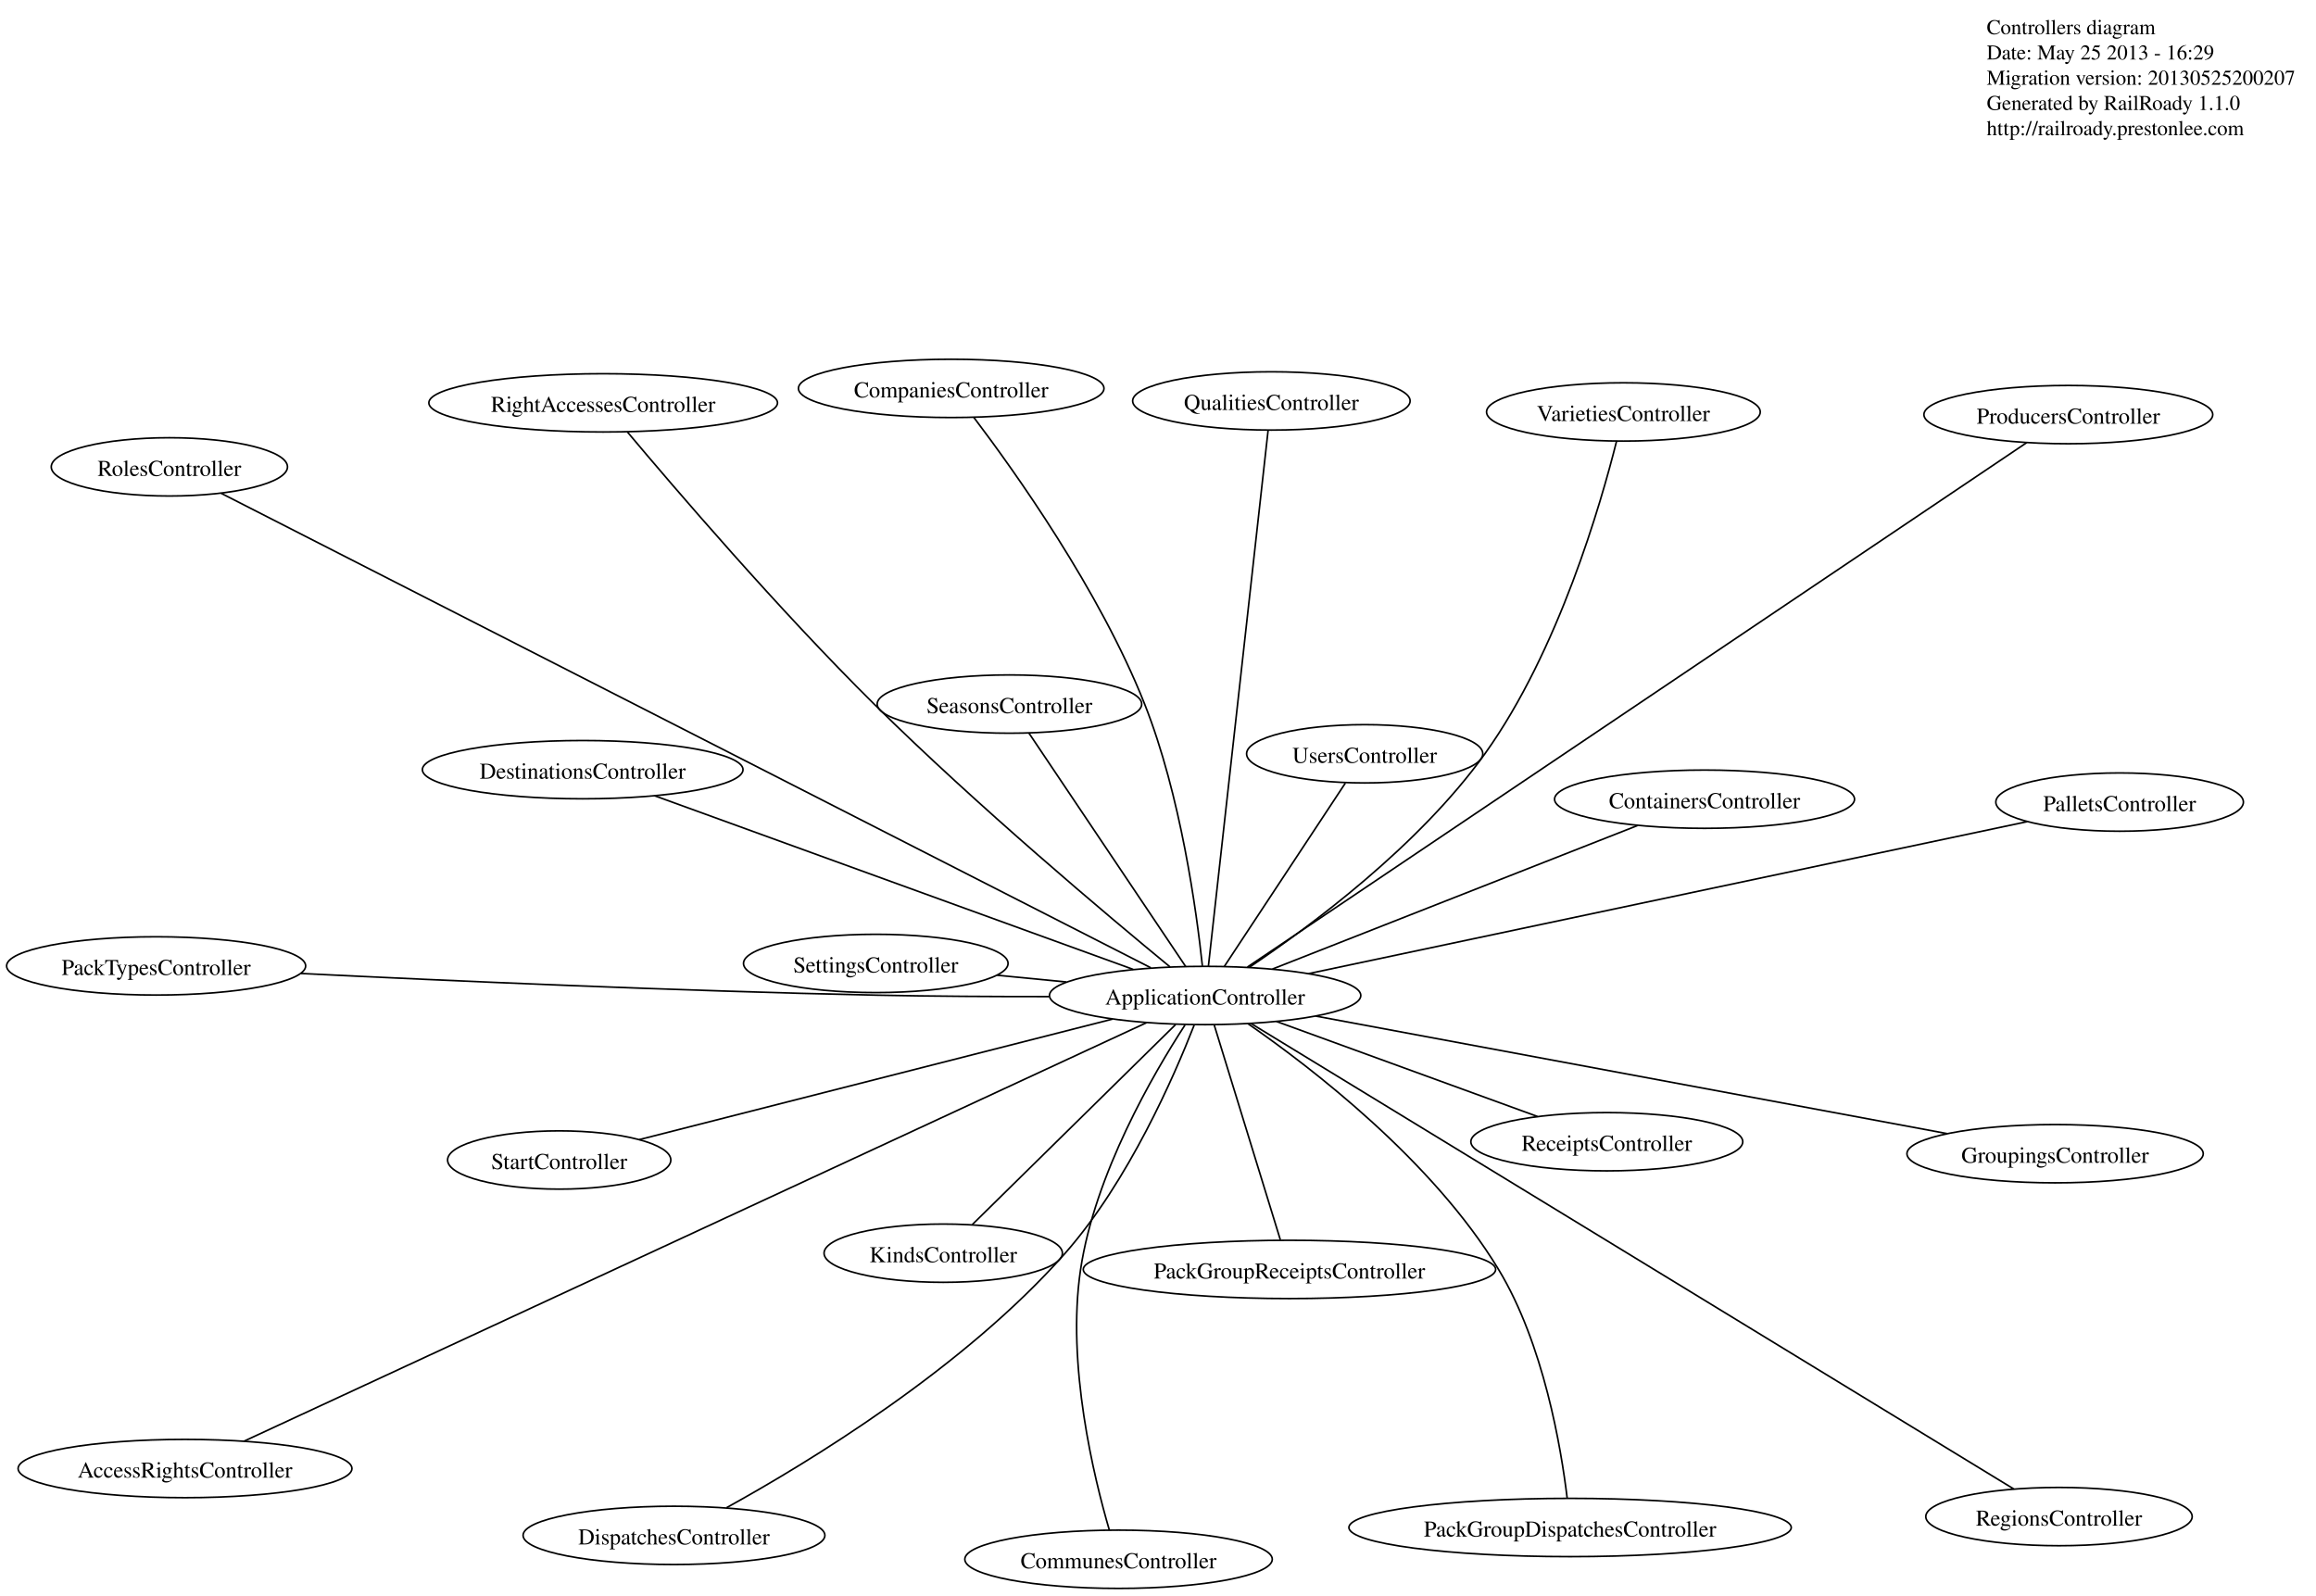
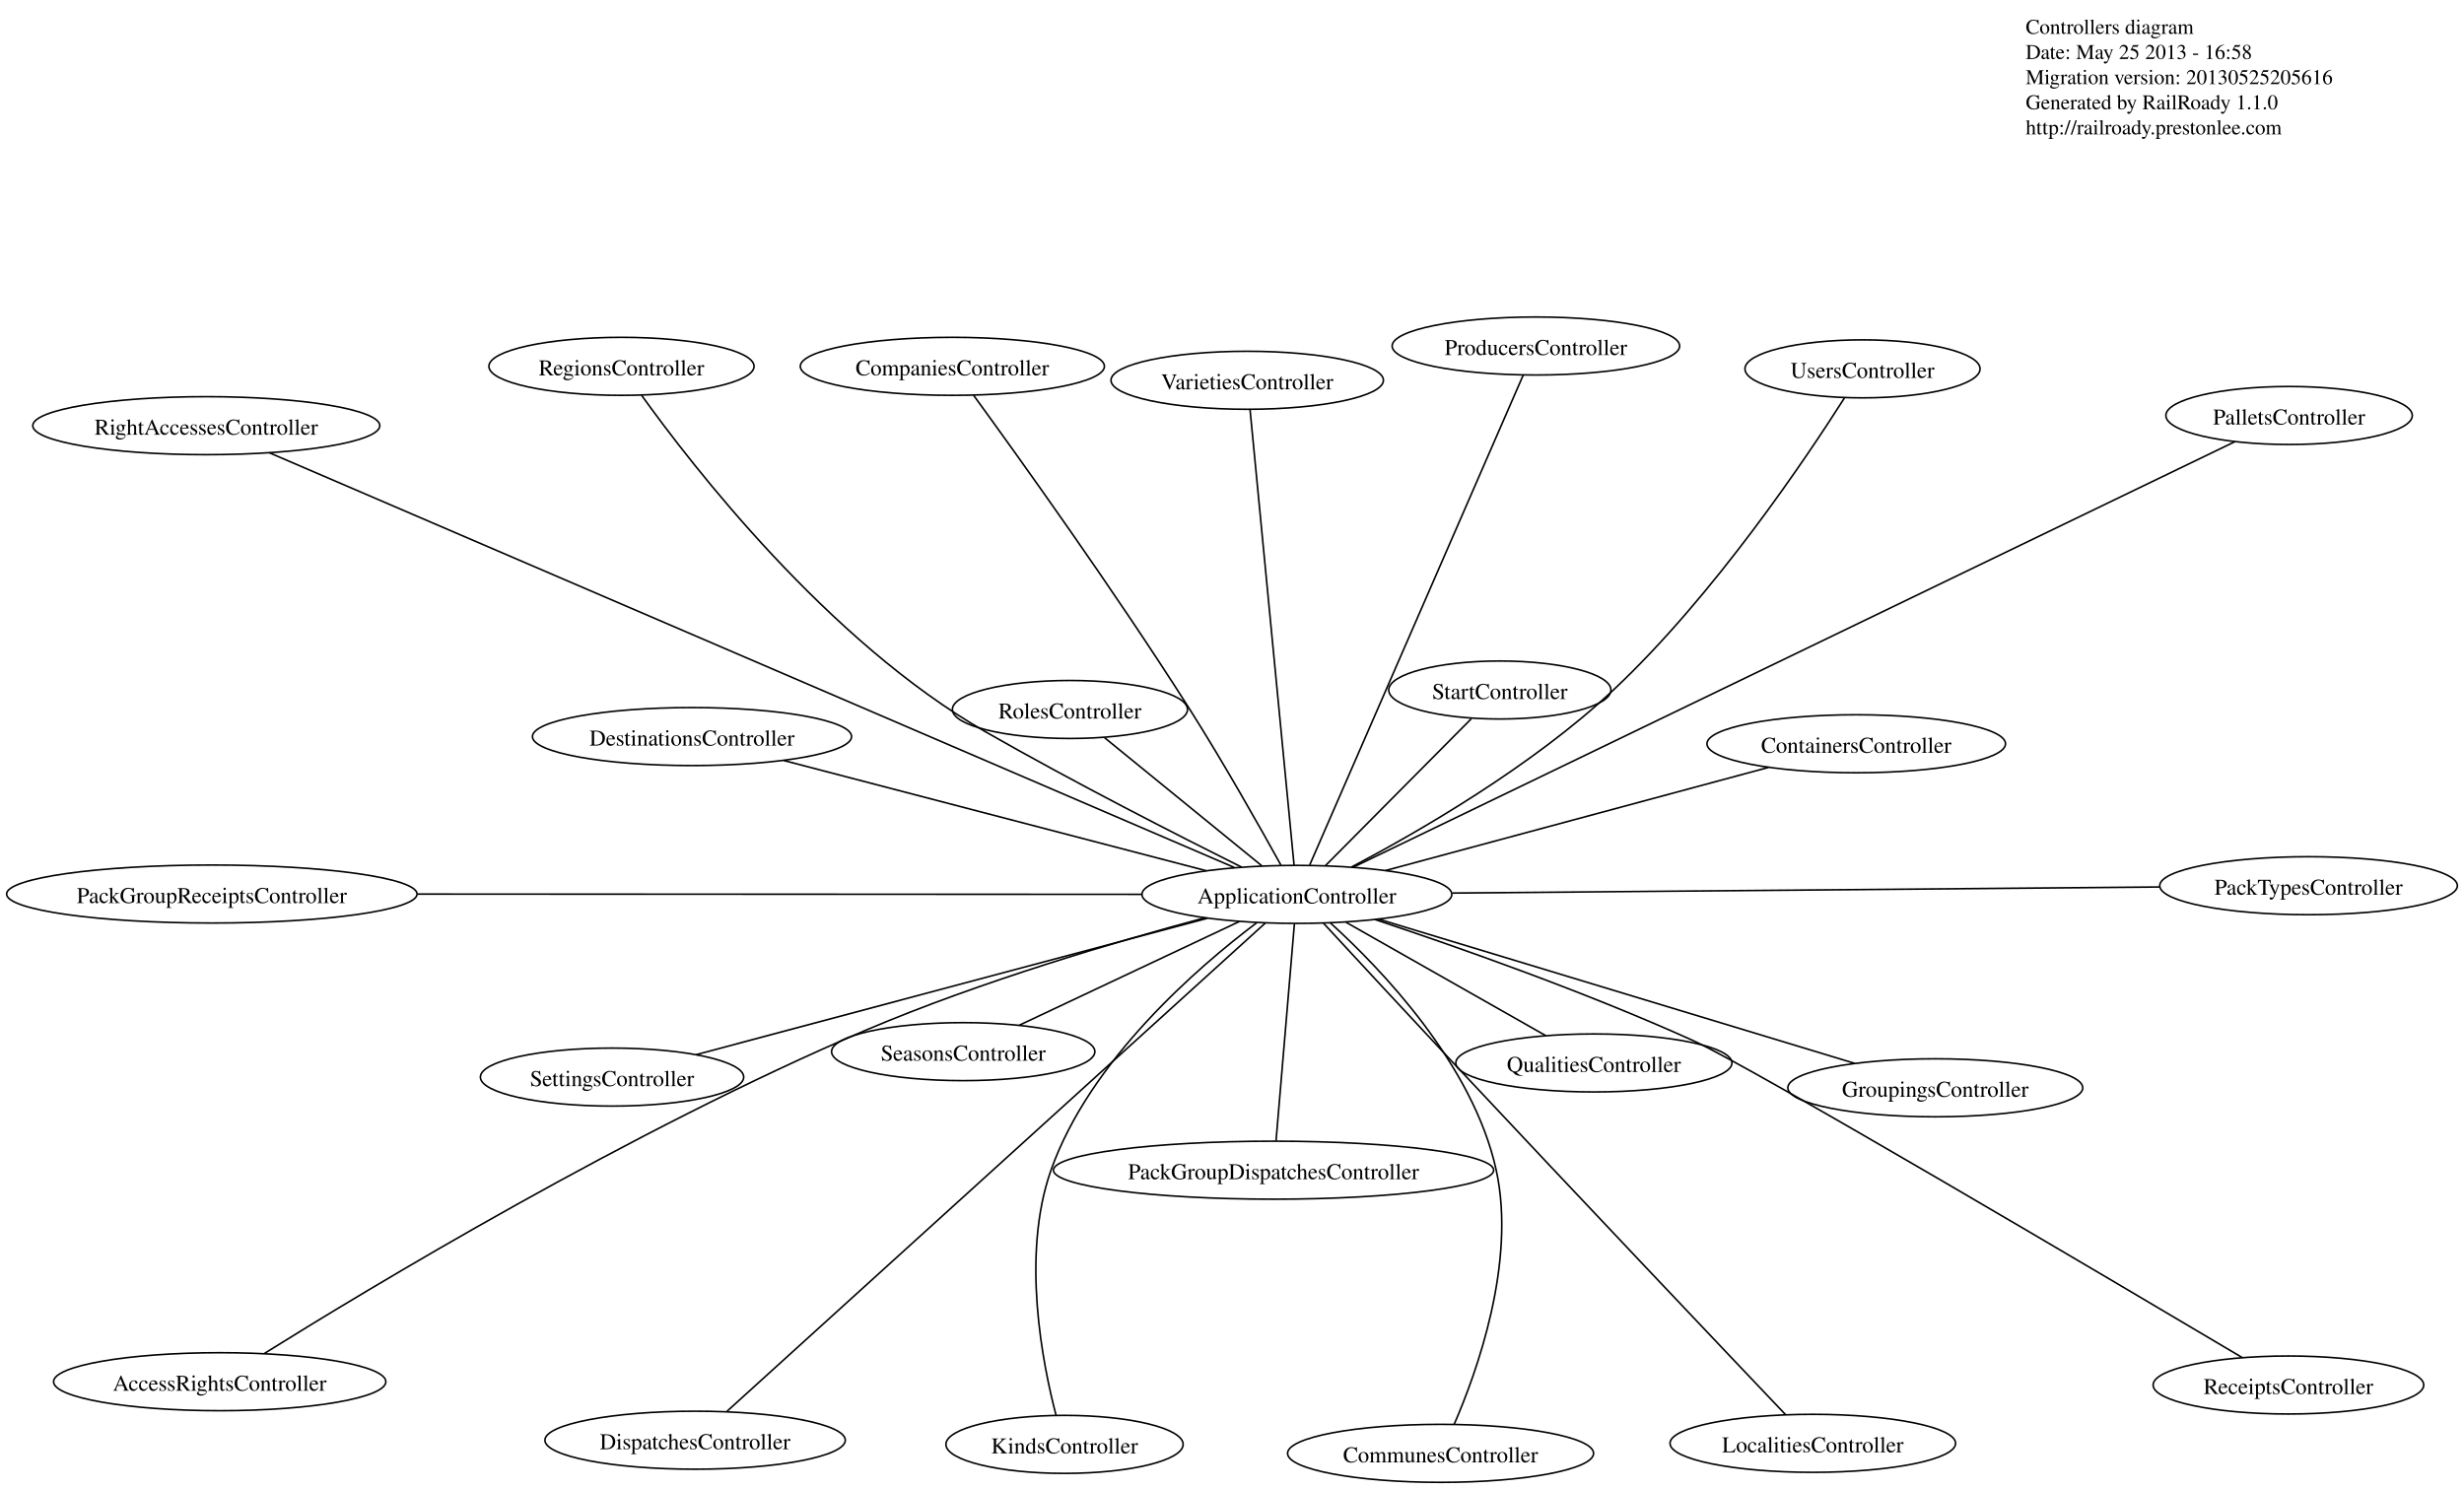
- <svg xmlns="http://www.w3.org/2000/svg" width="1430pt" height="985pt" viewBox="0.00 0.00 1430.38 985.00">
-   <g id="graph0" class="graph" transform="scale(1 1) rotate(0) translate(4 981)">
-     <polygon fill="white" stroke="white" points="-4,5 -4,-981 1427.38,-981 1427.38,5 -4,5" />
+ <svg xmlns="http://www.w3.org/2000/svg" width="1529pt" height="924pt" viewBox="0.00 0.00 1528.95 924.00">
+   <g id="graph0" class="graph" transform="scale(1 1) rotate(0) translate(4 920)">
+     <polygon fill="white" stroke="white" points="-4,5 -4,-920 1525.95,-920 1525.95,5 -4,5" />
    <g id="node1" class="node">
-       <text text-anchor="start" x="1223" y="-960" font-family="Times,serif" font-size="13.00">Controllers diagram</text>
-       <text text-anchor="start" x="1223" y="-944.4" font-family="Times,serif" font-size="13.00">Date: May 25 2013 - 16:29</text>
-       <text text-anchor="start" x="1223" y="-928.8" font-family="Times,serif" font-size="13.00">Migration version: 20130525200207</text>
-       <text text-anchor="start" x="1223" y="-913.2" font-family="Times,serif" font-size="13.00">Generated by RailRoady 1.1.0</text>
-       <text text-anchor="start" x="1223" y="-897.6" font-family="Times,serif" font-size="13.00">http://railroady.prestonlee.com</text>
+       <text text-anchor="start" x="1253" y="-899" font-family="Times,serif" font-size="13.00">Controllers diagram</text>
+       <text text-anchor="start" x="1253" y="-883.4" font-family="Times,serif" font-size="13.00">Date: May 25 2013 - 16:58</text>
+       <text text-anchor="start" x="1253" y="-867.8" font-family="Times,serif" font-size="13.00">Migration version: 20130525205616</text>
+       <text text-anchor="start" x="1253" y="-852.2" font-family="Times,serif" font-size="13.00">Generated by RailRoady 1.1.0</text>
+       <text text-anchor="start" x="1253" y="-836.6" font-family="Times,serif" font-size="13.00">http://railroady.prestonlee.com</text>
    </g>
    <g id="node2" class="node">
-       <ellipse fill="none" stroke="black" cx="110.271" cy="-74.042" rx="103.102" ry="18" />
-       <text text-anchor="middle" x="110.271" y="-68.442" font-family="Times,serif" font-size="14.00">AccessRightsController</text>
+       <ellipse fill="none" stroke="black" cx="132.314" cy="-62.465" rx="103.102" ry="18" />
+       <text text-anchor="middle" x="132.314" y="-56.864" font-family="Times,serif" font-size="14.00">AccessRightsController</text>
    </g>
    <g id="node3" class="node">
-       <ellipse fill="none" stroke="black" cx="740.298" cy="-366.232" rx="96.145" ry="18" />
-       <text text-anchor="middle" x="740.298" y="-360.632" font-family="Times,serif" font-size="14.00">ApplicationController</text>
+       <ellipse fill="none" stroke="black" cx="800.741" cy="-364.908" rx="96.145" ry="18" />
+       <text text-anchor="middle" x="800.741" y="-359.308" font-family="Times,serif" font-size="14.00">ApplicationController</text>
    </g>
    <g id="edge1" class="edge">
-       <path fill="none" stroke="black" d="M704.163,-349.473C593.168,-297.997 257.979,-142.545 146.653,-90.915" />
+       <path fill="none" stroke="black" d="M743.466,-350.343C688.724,-335.622 604.396,-310.836 534.322,-281.089 387.697,-218.846 224.151,-119.995 160.131,-80.059" />
    </g>
    <g id="node4" class="node">
-       <ellipse fill="none" stroke="black" cx="686.826" cy="-18" rx="94.948" ry="18" />
-       <text text-anchor="middle" x="686.826" y="-12.4" font-family="Times,serif" font-size="14.00">CommunesController</text>
+       <ellipse fill="none" stroke="black" cx="889.902" cy="-18" rx="94.948" ry="18" />
+       <text text-anchor="middle" x="889.902" y="-12.4" font-family="Times,serif" font-size="14.00">CommunesController</text>
    </g>
    <g id="edge2" class="edge">
-       <path fill="none" stroke="black" d="M727.858,-348.01C708.422,-318.087 672.161,-255.945 663.353,-196.844 654.606,-138.149 671.67,-68.353 681.126,-36.053" />
+       <path fill="none" stroke="black" d="M821.41,-347.323C852.704,-318.94 909.994,-259.529 924.413,-193.846 937.02,-136.413 912.201,-67.937 898.347,-36.028" />
    </g>
    <g id="node5" class="node">
-       <ellipse fill="none" stroke="black" cx="583.467" cy="-741.23" rx="94.363" ry="18" />
-       <text text-anchor="middle" x="583.467" y="-735.63" font-family="Times,serif" font-size="14.00">CompaniesController</text>
+       <ellipse fill="none" stroke="black" cx="586.95" cy="-692.641" rx="94.363" ry="18" />
+       <text text-anchor="middle" x="586.95" y="-687.041" font-family="Times,serif" font-size="14.00">CompaniesController</text>
    </g>
    <g id="edge3" class="edge">
-       <path fill="none" stroke="black" d="M738.606,-384.467C735.073,-417.675 725.3,-489.807 702.882,-546.378 675.036,-616.644 622.507,-690.232 597.45,-723.289" />
+       <path fill="none" stroke="black" d="M790.815,-383.086C778.187,-405.965 755.462,-446.321 734.236,-479.801 687.318,-553.807 626.419,-638.563 600.061,-674.752" />
    </g>
    <g id="node6" class="node">
-       <ellipse fill="none" stroke="black" cx="1048.74" cy="-487.487" rx="92.638" ry="18" />
-       <text text-anchor="middle" x="1048.74" y="-481.887" font-family="Times,serif" font-size="14.00">ContainersController</text>
+       <ellipse fill="none" stroke="black" cx="1147.84" cy="-458.392" rx="92.638" ry="18" />
+       <text text-anchor="middle" x="1147.84" y="-452.792" font-family="Times,serif" font-size="14.00">ContainersController</text>
    </g>
    <g id="edge4" class="edge">
-       <path fill="none" stroke="black" d="M781.896,-382.585C840.928,-405.792 948.368,-448.029 1007.31,-471.2" />
+       <path fill="none" stroke="black" d="M855.74,-379.721C920.828,-397.251 1028.53,-426.259 1093.38,-443.726" />
    </g>
    <g id="node7" class="node">
-       <ellipse fill="none" stroke="black" cx="355.877" cy="-505.727" rx="99.02" ry="18" />
-       <text text-anchor="middle" x="355.877" y="-500.127" font-family="Times,serif" font-size="14.00">DestinationsController</text>
+       <ellipse fill="none" stroke="black" cx="425.397" cy="-462.862" rx="99.02" ry="18" />
+       <text text-anchor="middle" x="425.397" y="-457.262" font-family="Times,serif" font-size="14.00">DestinationsController</text>
    </g>
    <g id="edge5" class="edge">
-       <path fill="none" stroke="black" d="M695.825,-382.37C621.809,-409.228 474.193,-462.793 400.246,-489.626" />
+       <path fill="none" stroke="black" d="M744.548,-379.572C673.89,-398.012 553.264,-429.492 482.282,-448.016" />
    </g>
    <g id="node8" class="node">
-       <ellipse fill="none" stroke="black" cx="412.26" cy="-32.762" rx="93.204" ry="18" />
-       <text text-anchor="middle" x="412.26" y="-27.162" font-family="Times,serif" font-size="14.00">DispatchesController</text>
+       <ellipse fill="none" stroke="black" cx="427.319" cy="-26.158" rx="93.204" ry="18" />
+       <text text-anchor="middle" x="427.319" y="-20.558" font-family="Times,serif" font-size="14.00">DispatchesController</text>
    </g>
    <g id="edge6" class="edge">
-       <path fill="none" stroke="black" d="M733.517,-347.912C721.248,-316.511 692.97,-251.511 653.948,-207.157 591.402,-136.065 494.775,-77.496 444.752,-49.875" />
+       <path fill="none" stroke="black" d="M781.19,-347.172C716.811,-288.771 511.878,-102.866 447.127,-44.127" />
    </g>
    <g id="node9" class="node">
-       <ellipse fill="none" stroke="black" cx="1265.24" cy="-268.511" rx="91.506" ry="18" />
-       <text text-anchor="middle" x="1265.24" y="-262.911" font-family="Times,serif" font-size="14.00">GroupingsController</text>
+       <ellipse fill="none" stroke="black" cx="1196.89" cy="-244.873" rx="91.506" ry="18" />
+       <text text-anchor="middle" x="1196.89" y="-239.273" font-family="Times,serif" font-size="14.00">GroupingsController</text>
    </g>
    <g id="edge7" class="edge">
-       <path fill="none" stroke="black" d="M808.656,-353.507C909.865,-334.667 1098.38,-299.574 1198.59,-280.918" />
+       <path fill="none" stroke="black" d="M851.315,-349.583C927.553,-326.483 1071.05,-283.002 1146.92,-260.011" />
    </g>
    <g id="node10" class="node">
-       <ellipse fill="none" stroke="black" cx="578.546" cy="-207.063" rx="73.604" ry="18" />
-       <text text-anchor="middle" x="578.546" y="-201.463" font-family="Times,serif" font-size="14.00">KindsController</text>
+       <ellipse fill="none" stroke="black" cx="656.555" cy="-23.564" rx="73.604" ry="18" />
+       <text text-anchor="middle" x="656.555" y="-17.964" font-family="Times,serif" font-size="14.00">KindsController</text>
    </g>
    <g id="edge8" class="edge">
-       <path fill="none" stroke="black" d="M722.058,-348.283C690.827,-317.551 627.488,-255.224 596.474,-224.704" />
+       <path fill="none" stroke="black" d="M775.901,-347.383C739.201,-319.72 672.235,-261.991 648.12,-193.634 629.531,-140.944 642.987,-73.356 651.304,-41.587" />
    </g>
    <g id="node11" class="node">
-       <ellipse fill="none" stroke="black" cx="965.695" cy="-37.624" rx="136.597" ry="18" />
-       <text text-anchor="middle" x="965.695" y="-32.024" font-family="Times,serif" font-size="14.00">PackGroupDispatchesController</text>
+       <ellipse fill="none" stroke="black" cx="1120.89" cy="-24.217" rx="88.612" ry="18" />
+       <text text-anchor="middle" x="1120.89" y="-18.617" font-family="Times,serif" font-size="14.00">LocalitiesController</text>
    </g>
    <g id="edge9" class="edge">
-       <path fill="none" stroke="black" d="M766.77,-348.804C806.394,-321.329 880.801,-264.132 921.4,-197.212 949.439,-150.995 960.184,-86.593 963.914,-55.64" />
+       <path fill="none" stroke="black" d="M817.185,-347.089C836.456,-326.23 869.378,-290.665 897.835,-260.276 974.529,-178.374 1066.77,-81.162 1104.05,-41.933" />
    </g>
    <g id="node12" class="node">
-       <ellipse fill="none" stroke="black" cx="792.377" cy="-197.028" rx="127.358" ry="18" />
-       <text text-anchor="middle" x="792.377" y="-191.428" font-family="Times,serif" font-size="14.00">PackGroupReceiptsController</text>
+       <ellipse fill="none" stroke="black" cx="786.266" cy="-193.74" rx="136.597" ry="18" />
+       <text text-anchor="middle" x="786.266" y="-188.14" font-family="Times,serif" font-size="14.00">PackGroupDispatchesController</text>
    </g>
    <g id="edge10" class="edge">
-       <path fill="none" stroke="black" d="M745.872,-348.124C755.869,-315.643 776.74,-247.834 786.765,-215.261" />
+       <path fill="none" stroke="black" d="M799.192,-346.59C796.406,-313.645 790.582,-244.775 787.804,-211.926" />
    </g>
    <g id="node13" class="node">
-       <ellipse fill="none" stroke="black" cx="92.427" cy="-384.508" rx="92.355" ry="18" />
-       <text text-anchor="middle" x="92.427" y="-378.908" font-family="Times,serif" font-size="14.00">PackTypesController</text>
+       <ellipse fill="none" stroke="black" cx="127.429" cy="-365.135" rx="127.358" ry="18" />
+       <text text-anchor="middle" x="127.429" y="-359.535" font-family="Times,serif" font-size="14.00">PackGroupReceiptsController</text>
    </g>
    <g id="edge11" class="edge">
-       <path fill="none" stroke="black" d="M643.849,-365.55C610.201,-365.519 572.191,-365.715 537.523,-366.436 414.197,-369.001 271.766,-375.385 181.911,-379.834" />
+       <path fill="none" stroke="black" d="M704.272,-364.94C586.184,-364.98 385.829,-365.048 255.074,-365.092" />
    </g>
    <g id="node14" class="node">
-       <ellipse fill="none" stroke="black" cx="1305.09" cy="-485.699" rx="76.46" ry="18" />
-       <text text-anchor="middle" x="1305.09" y="-480.099" font-family="Times,serif" font-size="14.00">PalletsController</text>
+       <ellipse fill="none" stroke="black" cx="1428.52" cy="-370.299" rx="92.355" ry="18" />
+       <text text-anchor="middle" x="1428.52" y="-364.699" font-family="Times,serif" font-size="14.00">PackTypesController</text>
    </g>
    <g id="edge12" class="edge">
-       <path fill="none" stroke="black" d="M804.263,-379.762C915.31,-403.251 1142.02,-451.206 1248.05,-473.633" />
+       <path fill="none" stroke="black" d="M897.113,-365.735C1016.47,-366.76 1218.36,-368.494 1335.94,-369.504" />
    </g>
    <g id="node15" class="node">
-       <ellipse fill="none" stroke="black" cx="1273.42" cy="-725.037" rx="89.197" ry="18" />
-       <text text-anchor="middle" x="1273.42" y="-719.437" font-family="Times,serif" font-size="14.00">ProducersController</text>
+       <ellipse fill="none" stroke="black" cx="1416.44" cy="-662.128" rx="76.46" ry="18" />
+       <text text-anchor="middle" x="1416.44" y="-656.528" font-family="Times,serif" font-size="14.00">PalletsController</text>
    </g>
    <g id="edge13" class="edge">
-       <path fill="none" stroke="black" d="M766.373,-383.781C856.997,-444.773 1157.65,-647.118 1247.71,-707.732" />
+       <path fill="none" stroke="black" d="M835.608,-381.739C944.233,-434.176 1275.66,-594.169 1382.72,-645.846" />
    </g>
    <g id="node16" class="node">
-       <ellipse fill="none" stroke="black" cx="781.216" cy="-733.483" rx="85.69" ry="18" />
-       <text text-anchor="middle" x="781.216" y="-727.883" font-family="Times,serif" font-size="14.00">QualitiesController</text>
+       <ellipse fill="none" stroke="black" cx="949.053" cy="-705.258" rx="89.197" ry="18" />
+       <text text-anchor="middle" x="949.053" y="-699.658" font-family="Times,serif" font-size="14.00">ProducersController</text>
    </g>
    <g id="edge14" class="edge">
-       <path fill="none" stroke="black" d="M742.328,-384.444C749.294,-446.969 772.19,-652.469 779.175,-715.161" />
+       <path fill="none" stroke="black" d="M808.715,-383.206C834.527,-442.44 915.61,-628.511 941.22,-687.282" />
    </g>
    <g id="node17" class="node">
-       <ellipse fill="none" stroke="black" cx="988.382" cy="-275.907" rx="83.965" ry="18" />
-       <text text-anchor="middle" x="988.382" y="-270.307" font-family="Times,serif" font-size="14.00">ReceiptsController</text>
+       <ellipse fill="none" stroke="black" cx="985.03" cy="-260.293" rx="85.69" ry="18" />
+       <text text-anchor="middle" x="985.03" y="-254.693" font-family="Times,serif" font-size="14.00">QualitiesController</text>
    </g>
    <g id="edge15" class="edge">
-       <path fill="none" stroke="black" d="M784.365,-350.188C829.896,-333.611 900.487,-307.909 945.556,-291.5" />
+       <path fill="none" stroke="black" d="M831.172,-347.633C865.523,-328.133 921.049,-296.613 955.165,-277.247" />
    </g>
    <g id="node18" class="node">
-       <ellipse fill="none" stroke="black" cx="1267.65" cy="-44.37" rx="82.268" ry="18" />
-       <text text-anchor="middle" x="1267.65" y="-38.77" font-family="Times,serif" font-size="14.00">RegionsController</text>
+       <ellipse fill="none" stroke="black" cx="1416.02" cy="-60.415" rx="83.965" ry="18" />
+       <text text-anchor="middle" x="1416.02" y="-54.815" font-family="Times,serif" font-size="14.00">ReceiptsController</text>
    </g>
    <g id="edge16" class="edge">
-       <path fill="none" stroke="black" d="M768.651,-348.928C860.43,-292.911 1148.73,-116.948 1239.79,-61.37" />
+       <path fill="none" stroke="black" d="M849.152,-349.324C899.339,-332.642 979.676,-304.455 1046.63,-274.165 1081.99,-258.17 1306.86,-125.203 1387.39,-77.427" />
    </g>
    <g id="node19" class="node">
-       <ellipse fill="none" stroke="black" cx="368.527" cy="-732.298" rx="107.674" ry="18" />
-       <text text-anchor="middle" x="368.527" y="-726.698" font-family="Times,serif" font-size="14.00">RightAccessesController</text>
+       <ellipse fill="none" stroke="black" cx="381.632" cy="-692.639" rx="82.268" ry="18" />
+       <text text-anchor="middle" x="381.632" y="-687.039" font-family="Times,serif" font-size="14.00">RegionsController</text>
    </g>
    <g id="edge17" class="edge">
-       <path fill="none" stroke="black" d="M718.687,-383.836C680.585,-415.18 599.484,-483.281 535.994,-546.102 476.655,-604.814 412.124,-680.194 383.567,-714.214" />
+       <path fill="none" stroke="black" d="M766.49,-381.791C727.563,-401.21 662.341,-434.448 607.707,-465.718 509.731,-521.796 424.983,-631.626 394.091,-674.698" />
    </g>
    <g id="node20" class="node">
-       <ellipse fill="none" stroke="black" cx="100.607" cy="-692.754" rx="72.954" ry="18" />
-       <text text-anchor="middle" x="100.607" y="-687.154" font-family="Times,serif" font-size="14.00">RolesController</text>
+       <ellipse fill="none" stroke="black" cx="123.983" cy="-655.816" rx="107.674" ry="18" />
+       <text text-anchor="middle" x="123.983" y="-650.216" font-family="Times,serif" font-size="14.00">RightAccessesController</text>
    </g>
    <g id="edge18" class="edge">
-       <path fill="none" stroke="black" d="M706.807,-383.328C595.88,-439.949 241.362,-620.908 132.625,-676.411" />
+       <path fill="none" stroke="black" d="M761.925,-381.593C642.698,-432.843 282.646,-587.614 163.064,-639.017" />
    </g>
    <g id="node21" class="node">
-       <ellipse fill="none" stroke="black" cx="619.438" cy="-546.24" rx="81.693" ry="18" />
-       <text text-anchor="middle" x="619.438" y="-540.64" font-family="Times,serif" font-size="14.00">SeasonsController</text>
+       <ellipse fill="none" stroke="black" cx="659.911" cy="-479.67" rx="72.954" ry="18" />
+       <text text-anchor="middle" x="659.911" y="-474.07" font-family="Times,serif" font-size="14.00">RolesController</text>
    </g>
    <g id="edge19" class="edge">
-       <path fill="none" stroke="black" d="M728.268,-384.15C705.101,-418.654 654.548,-493.948 631.42,-528.394" />
+       <path fill="none" stroke="black" d="M779.045,-382.588C752.503,-404.217 707.848,-440.606 681.4,-462.158" />
    </g>
    <g id="node22" class="node">
-       <ellipse fill="none" stroke="black" cx="536.889" cy="-386.036" rx="81.702" ry="18" />
-       <text text-anchor="middle" x="536.889" y="-380.436" font-family="Times,serif" font-size="14.00">SettingsController</text>
+       <ellipse fill="none" stroke="black" cx="593.685" cy="-267.314" rx="81.693" ry="18" />
+       <text text-anchor="middle" x="593.685" y="-261.714" font-family="Times,serif" font-size="14.00">SeasonsController</text>
    </g>
    <g id="edge20" class="edge">
-       <path fill="none" stroke="black" d="M654.624,-374.573C640.401,-375.958 625.748,-377.385 611.817,-378.741" />
+       <path fill="none" stroke="black" d="M765.147,-348.131C726.875,-330.092 666.426,-301.6 628.47,-283.71" />
    </g>
    <g id="node23" class="node">
-       <ellipse fill="none" stroke="black" cx="341.369" cy="-264.623" rx="68.938" ry="18" />
-       <text text-anchor="middle" x="341.369" y="-259.023" font-family="Times,serif" font-size="14.00">StartController</text>
+       <ellipse fill="none" stroke="black" cx="375.774" cy="-251.524" rx="81.702" ry="18" />
+       <text text-anchor="middle" x="375.774" y="-245.924" font-family="Times,serif" font-size="14.00">SettingsController</text>
    </g>
    <g id="edge21" class="edge">
-       <path fill="none" stroke="black" d="M683.142,-351.674C604.72,-331.7 465.061,-296.128 390.874,-277.232" />
+       <path fill="none" stroke="black" d="M745.184,-350.085C662.615,-328.055 508.614,-286.966 428.01,-265.46" />
    </g>
    <g id="node24" class="node">
-       <ellipse fill="none" stroke="black" cx="838.842" cy="-515.527" rx="72.945" ry="18" />
-       <text text-anchor="middle" x="838.842" y="-509.927" font-family="Times,serif" font-size="14.00">UsersController</text>
+       <ellipse fill="none" stroke="black" cx="926.673" cy="-491.761" rx="68.938" ry="18" />
+       <text text-anchor="middle" x="926.673" y="-486.161" font-family="Times,serif" font-size="14.00">StartController</text>
    </g>
    <g id="edge22" class="edge">
-       <path fill="none" stroke="black" d="M752.185,-384.241C771.126,-412.936 807.946,-468.719 826.914,-497.455" />
+       <path fill="none" stroke="black" d="M818.517,-382.814C842.518,-406.99 885.033,-449.817 908.987,-473.946" />
    </g>
    <g id="node25" class="node">
-       <ellipse fill="none" stroke="black" cx="998.625" cy="-726.683" rx="84.53" ry="18" />
-       <text text-anchor="middle" x="998.625" y="-721.083" font-family="Times,serif" font-size="14.00">VarietiesController</text>
+       <ellipse fill="none" stroke="black" cx="1151.73" cy="-691.075" rx="72.945" ry="18" />
+       <text text-anchor="middle" x="1151.73" y="-685.475" font-family="Times,serif" font-size="14.00">UsersController</text>
    </g>
    <g id="edge23" class="edge">
-       <path fill="none" stroke="black" d="M767.529,-383.615C804.92,-408.706 872.172,-458.398 913.163,-515.646 958.613,-579.121 984.801,-670.263 994.396,-708.603" />
+       <path fill="none" stroke="black" d="M834.605,-381.872C875.956,-403.635 946.627,-444.303 997.241,-491.862 1059.76,-550.604 1117.11,-636.172 1140.55,-673.056" />
+     </g>
+     <g id="node26" class="node">
+       <ellipse fill="none" stroke="black" cx="769.917" cy="-683.985" rx="84.53" ry="18" />
+       <text text-anchor="middle" x="769.917" y="-678.385" font-family="Times,serif" font-size="14.00">VarietiesController</text>
+     </g>
+     <g id="edge24" class="edge">
+       <path fill="none" stroke="black" d="M798.995,-382.977C793.583,-439.006 777.12,-609.421 771.682,-665.718" />
    </g>
  </g>
</svg>
